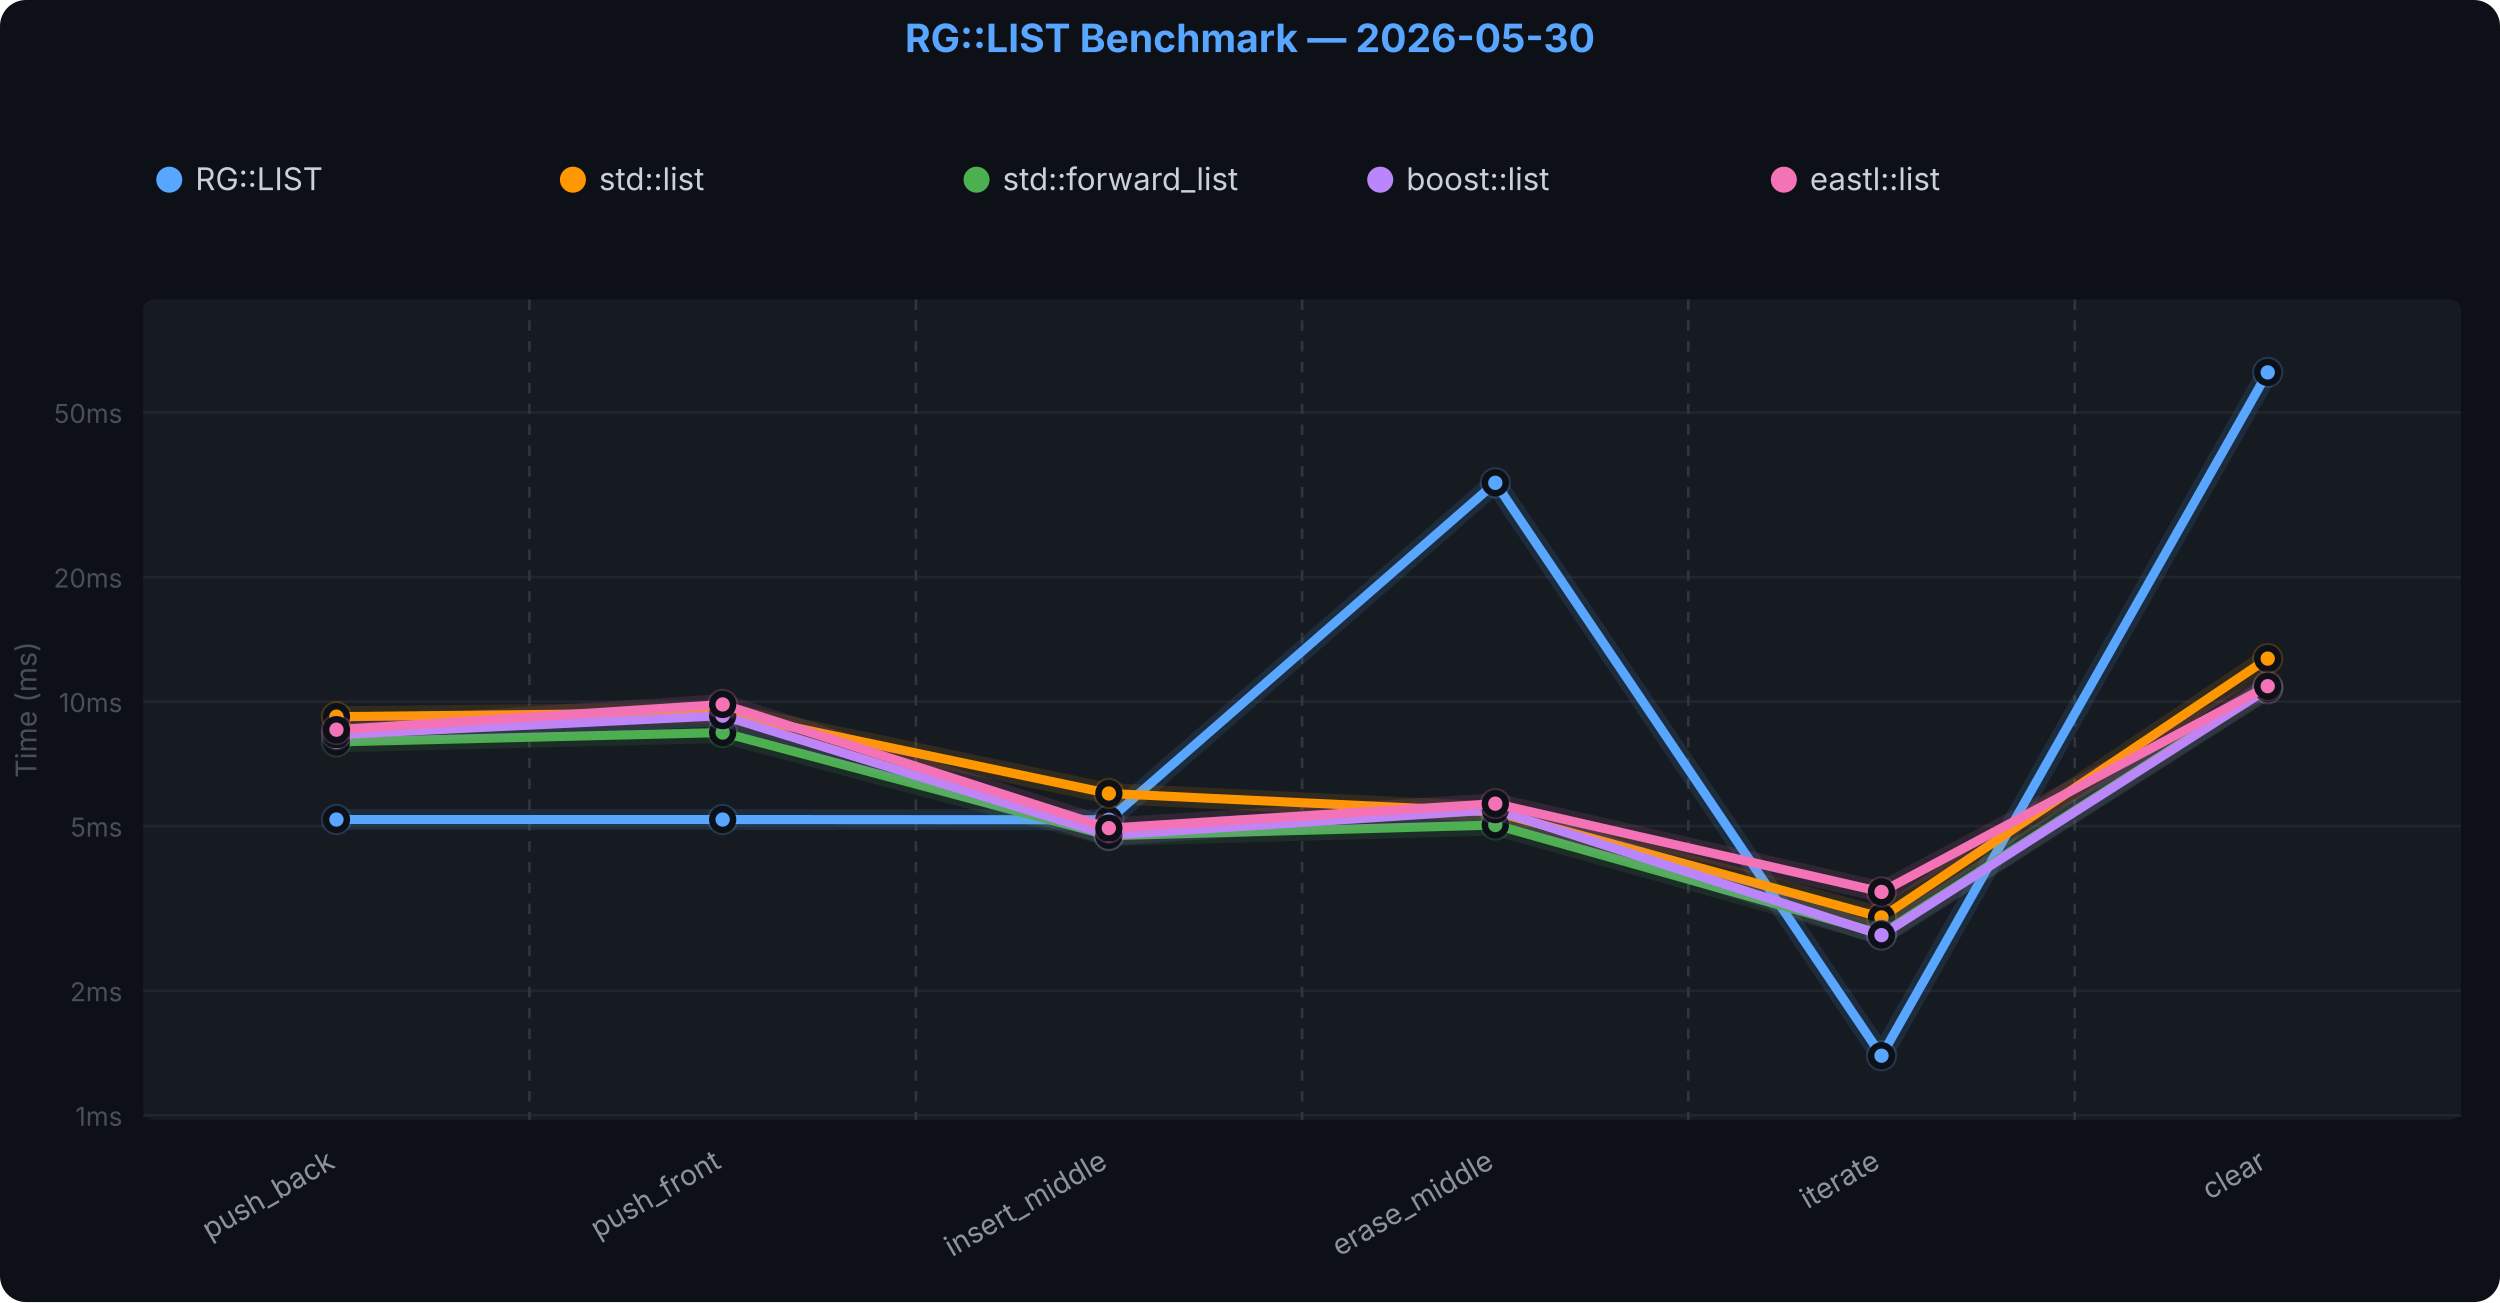
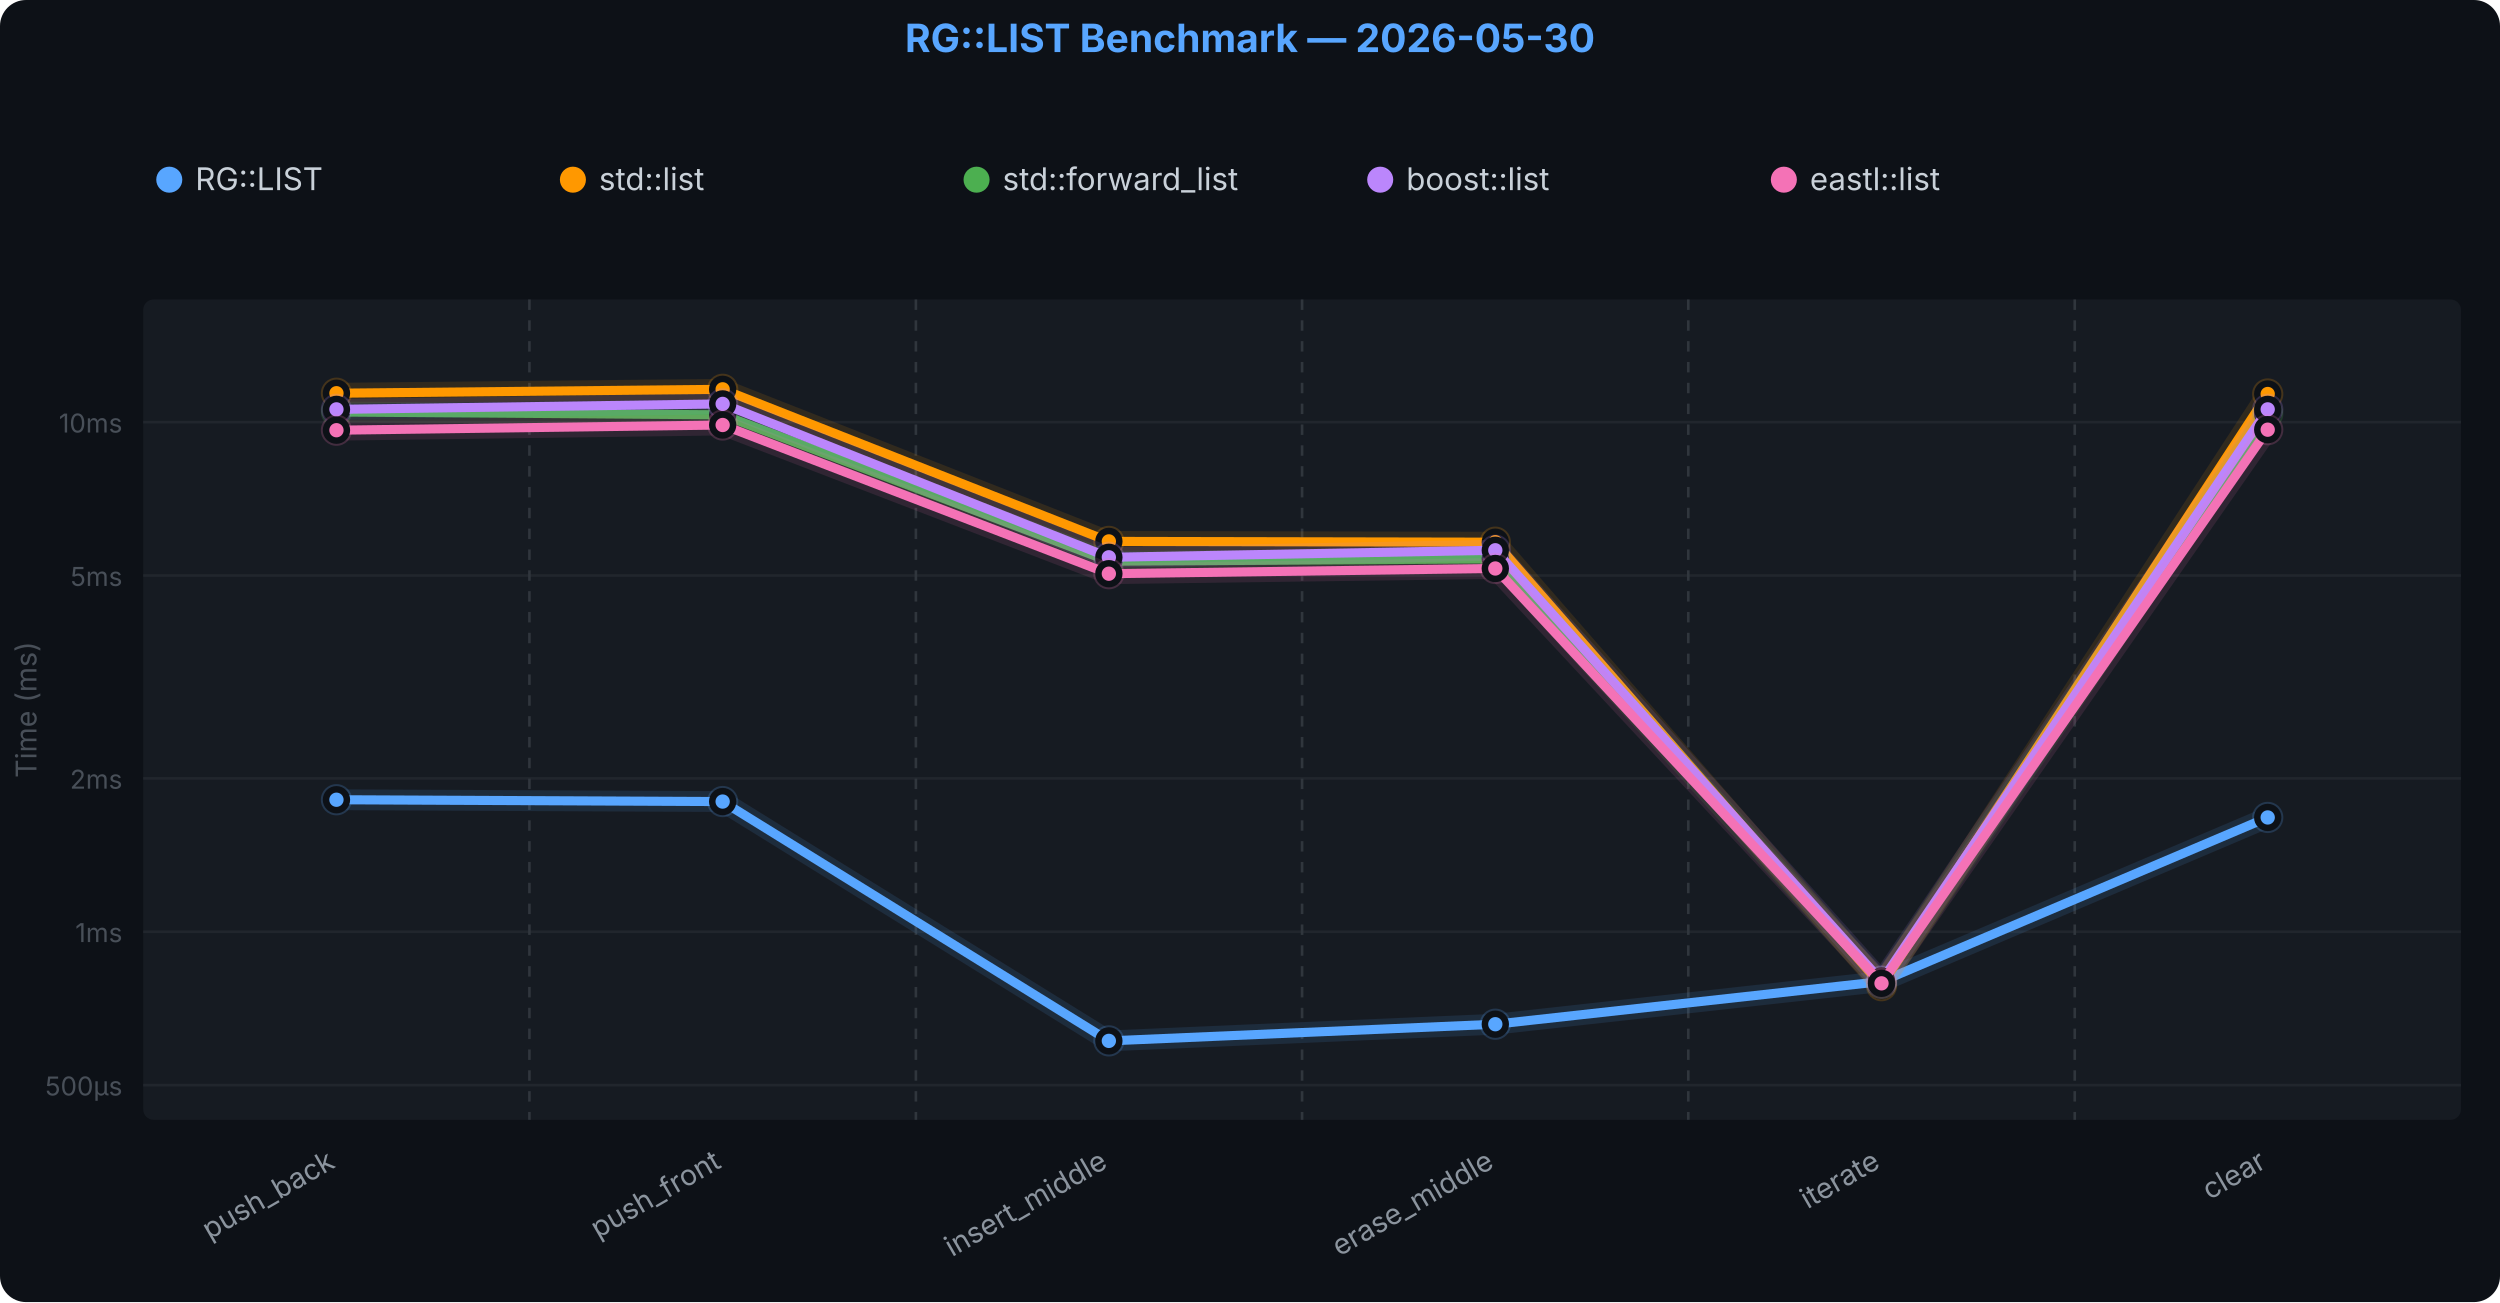
<svg xmlns="http://www.w3.org/2000/svg" viewBox="0 0 960 500" font-family="-apple-system,BlinkMacSystemFont,Segoe UI,sans-serif">
  <rect width="960" height="500" rx="10" fill="#0d1117" />
  <rect x="55" y="115" width="890" height="315" fill="#161b22" rx="4" />
-   <line x1="55" y1="428.3" x2="945" y2="428.3" stroke="#21262d" />
-   <text x="47" y="432.284" text-anchor="end" fill="#484f58" font-size="10">1ms</text>
-   <line x1="55" y1="380.5" x2="945" y2="380.5" stroke="#21262d" />
-   <text x="47" y="384.463" text-anchor="end" fill="#484f58" font-size="10">2ms</text>
-   <line x1="55" y1="317.2" x2="945" y2="317.2" stroke="#21262d" />
-   <text x="47" y="321.248" text-anchor="end" fill="#484f58" font-size="10">5ms</text>
-   <line x1="55" y1="269.4" x2="945" y2="269.4" stroke="#21262d" />
-   <text x="47" y="273.427" text-anchor="end" fill="#484f58" font-size="10">10ms</text>
-   <line x1="55" y1="221.6" x2="945" y2="221.6" stroke="#21262d" />
-   <text x="47" y="225.606" text-anchor="end" fill="#484f58" font-size="10">20ms</text>
-   <line x1="55" y1="158.4" x2="945" y2="158.4" stroke="#21262d" />
-   <text x="47" y="162.391" text-anchor="end" fill="#484f58" font-size="10">50ms</text>
+   <line x1="55" y1="416.7" x2="945" y2="416.7" stroke="#21262d" />
+   <text x="47" y="420.665" text-anchor="end" fill="#484f58" font-size="10">500µs</text>
+   <line x1="55" y1="357.8" x2="945" y2="357.8" stroke="#21262d" />
+   <text x="47" y="361.763" text-anchor="end" fill="#484f58" font-size="10">1ms</text>
+   <line x1="55" y1="298.9" x2="945" y2="298.9" stroke="#21262d" />
+   <text x="47" y="302.86" text-anchor="end" fill="#484f58" font-size="10">2ms</text>
+   <line x1="55" y1="221.0" x2="945" y2="221.0" stroke="#21262d" />
+   <text x="47" y="224.996" text-anchor="end" fill="#484f58" font-size="10">5ms</text>
+   <line x1="55" y1="162.1" x2="945" y2="162.1" stroke="#21262d" />
+   <text x="47" y="166.093" text-anchor="end" fill="#484f58" font-size="10">10ms</text>
  <line x1="203.3" y1="115" x2="203.3" y2="430" stroke="#30363d" stroke-width="1" stroke-dasharray="4,4" />
  <line x1="351.7" y1="115" x2="351.7" y2="430" stroke="#30363d" stroke-width="1" stroke-dasharray="4,4" />
  <line x1="500.0" y1="115" x2="500.0" y2="430" stroke="#30363d" stroke-width="1" stroke-dasharray="4,4" />
  <line x1="648.3" y1="115" x2="648.3" y2="430" stroke="#30363d" stroke-width="1" stroke-dasharray="4,4" />
  <line x1="796.7" y1="115" x2="796.7" y2="430" stroke="#30363d" stroke-width="1" stroke-dasharray="4,4" />
-   <path d="M129.2,314.7 L277.5,314.7 L425.8,314.8 L574.2,185.4 L722.5,405.4 L870.8,143.0" fill="none" stroke="#58a6ff" stroke-width="8" stroke-linejoin="round" stroke-linecap="round" opacity="0.12" />
-   <path d="M129.2,314.7 L277.5,314.7 L425.8,314.8 L574.2,185.4 L722.5,405.4 L870.8,143.0" fill="none" stroke="#58a6ff" stroke-width="3.5" stroke-linejoin="round" stroke-linecap="round" />
-   <circle cx="129.2" cy="314.7" r="6" fill="#58a6ff" opacity="0.2" />
-   <circle cx="129.2" cy="314.7" r="4" fill="#58a6ff" stroke="#0d1117" stroke-width="2.5" />
-   <circle cx="277.5" cy="314.7" r="6" fill="#58a6ff" opacity="0.2" />
-   <circle cx="277.5" cy="314.7" r="4" fill="#58a6ff" stroke="#0d1117" stroke-width="2.5" />
-   <circle cx="425.8" cy="314.8" r="6" fill="#58a6ff" opacity="0.2" />
-   <circle cx="425.8" cy="314.8" r="4" fill="#58a6ff" stroke="#0d1117" stroke-width="2.5" />
-   <circle cx="574.2" cy="185.4" r="6" fill="#58a6ff" opacity="0.2" />
-   <circle cx="574.2" cy="185.4" r="4" fill="#58a6ff" stroke="#0d1117" stroke-width="2.5" />
-   <circle cx="722.5" cy="405.4" r="6" fill="#58a6ff" opacity="0.2" />
-   <circle cx="722.5" cy="405.4" r="4" fill="#58a6ff" stroke="#0d1117" stroke-width="2.5" />
-   <circle cx="870.8" cy="143.0" r="6" fill="#58a6ff" opacity="0.2" />
-   <circle cx="870.8" cy="143.0" r="4" fill="#58a6ff" stroke="#0d1117" stroke-width="2.5" />
-   <path d="M129.2,275.2 L277.5,273.6 L425.8,304.7 L574.2,311.8 L722.5,352.3 L870.8,252.9" fill="none" stroke="#FF9800" stroke-width="8" stroke-linejoin="round" stroke-linecap="round" opacity="0.12" />
-   <path d="M129.2,275.2 L277.5,273.6 L425.8,304.7 L574.2,311.8 L722.5,352.3 L870.8,252.9" fill="none" stroke="#FF9800" stroke-width="3.5" stroke-linejoin="round" stroke-linecap="round" />
-   <circle cx="129.2" cy="275.2" r="6" fill="#FF9800" opacity="0.2" />
-   <circle cx="129.2" cy="275.2" r="4" fill="#FF9800" stroke="#0d1117" stroke-width="2.5" />
-   <circle cx="277.5" cy="273.6" r="6" fill="#FF9800" opacity="0.2" />
-   <circle cx="277.5" cy="273.6" r="4" fill="#FF9800" stroke="#0d1117" stroke-width="2.5" />
-   <circle cx="425.8" cy="304.7" r="6" fill="#FF9800" opacity="0.2" />
-   <circle cx="425.8" cy="304.7" r="4" fill="#FF9800" stroke="#0d1117" stroke-width="2.5" />
-   <circle cx="574.2" cy="311.8" r="6" fill="#FF9800" opacity="0.2" />
-   <circle cx="574.2" cy="311.8" r="4" fill="#FF9800" stroke="#0d1117" stroke-width="2.5" />
-   <circle cx="722.5" cy="352.3" r="6" fill="#FF9800" opacity="0.2" />
-   <circle cx="722.5" cy="352.3" r="4" fill="#FF9800" stroke="#0d1117" stroke-width="2.5" />
-   <circle cx="870.8" cy="252.9" r="6" fill="#FF9800" opacity="0.2" />
-   <circle cx="870.8" cy="252.9" r="4" fill="#FF9800" stroke="#0d1117" stroke-width="2.5" />
-   <path d="M129.2,284.9 L277.5,281.3 L425.8,320.9 L574.2,316.8 L722.5,358.6 L870.8,264.1" fill="none" stroke="#4CAF50" stroke-width="8" stroke-linejoin="round" stroke-linecap="round" opacity="0.12" />
-   <path d="M129.2,284.9 L277.5,281.3 L425.8,320.9 L574.2,316.8 L722.5,358.6 L870.8,264.1" fill="none" stroke="#4CAF50" stroke-width="3.5" stroke-linejoin="round" stroke-linecap="round" />
-   <circle cx="129.2" cy="284.9" r="6" fill="#4CAF50" opacity="0.2" />
-   <circle cx="129.2" cy="284.9" r="4" fill="#4CAF50" stroke="#0d1117" stroke-width="2.5" />
-   <circle cx="277.5" cy="281.3" r="6" fill="#4CAF50" opacity="0.2" />
-   <circle cx="277.5" cy="281.3" r="4" fill="#4CAF50" stroke="#0d1117" stroke-width="2.5" />
-   <circle cx="425.8" cy="320.9" r="6" fill="#4CAF50" opacity="0.2" />
-   <circle cx="425.8" cy="320.9" r="4" fill="#4CAF50" stroke="#0d1117" stroke-width="2.5" />
-   <circle cx="574.2" cy="316.8" r="6" fill="#4CAF50" opacity="0.2" />
-   <circle cx="574.2" cy="316.8" r="4" fill="#4CAF50" stroke="#0d1117" stroke-width="2.5" />
-   <circle cx="722.5" cy="358.6" r="6" fill="#4CAF50" opacity="0.2" />
-   <circle cx="722.5" cy="358.6" r="4" fill="#4CAF50" stroke="#0d1117" stroke-width="2.5" />
-   <circle cx="870.8" cy="264.1" r="6" fill="#4CAF50" opacity="0.2" />
-   <circle cx="870.8" cy="264.1" r="4" fill="#4CAF50" stroke="#0d1117" stroke-width="2.5" />
-   <path d="M129.2,282.1 L277.5,274.8 L425.8,320.7 L574.2,310.9 L722.5,359.1 L870.8,264.5" fill="none" stroke="#BB86FC" stroke-width="8" stroke-linejoin="round" stroke-linecap="round" opacity="0.12" />
-   <path d="M129.2,282.1 L277.5,274.8 L425.8,320.7 L574.2,310.9 L722.5,359.1 L870.8,264.5" fill="none" stroke="#BB86FC" stroke-width="3.5" stroke-linejoin="round" stroke-linecap="round" />
-   <circle cx="129.2" cy="282.1" r="6" fill="#BB86FC" opacity="0.2" />
-   <circle cx="129.2" cy="282.1" r="4" fill="#BB86FC" stroke="#0d1117" stroke-width="2.5" />
-   <circle cx="277.5" cy="274.8" r="6" fill="#BB86FC" opacity="0.2" />
-   <circle cx="277.5" cy="274.8" r="4" fill="#BB86FC" stroke="#0d1117" stroke-width="2.5" />
-   <circle cx="425.8" cy="320.7" r="6" fill="#BB86FC" opacity="0.2" />
-   <circle cx="425.8" cy="320.7" r="4" fill="#BB86FC" stroke="#0d1117" stroke-width="2.5" />
-   <circle cx="574.2" cy="310.9" r="6" fill="#BB86FC" opacity="0.2" />
-   <circle cx="574.2" cy="310.9" r="4" fill="#BB86FC" stroke="#0d1117" stroke-width="2.5" />
-   <circle cx="722.5" cy="359.1" r="6" fill="#BB86FC" opacity="0.2" />
-   <circle cx="722.5" cy="359.1" r="4" fill="#BB86FC" stroke="#0d1117" stroke-width="2.5" />
-   <circle cx="870.8" cy="264.5" r="6" fill="#BB86FC" opacity="0.2" />
-   <circle cx="870.8" cy="264.5" r="4" fill="#BB86FC" stroke="#0d1117" stroke-width="2.5" />
-   <path d="M129.2,280.2 L277.5,270.5 L425.8,318.0 L574.2,308.6 L722.5,342.5 L870.8,263.5" fill="none" stroke="#F472B6" stroke-width="8" stroke-linejoin="round" stroke-linecap="round" opacity="0.12" />
-   <path d="M129.2,280.2 L277.5,270.5 L425.8,318.0 L574.2,308.6 L722.5,342.5 L870.8,263.5" fill="none" stroke="#F472B6" stroke-width="3.5" stroke-linejoin="round" stroke-linecap="round" />
-   <circle cx="129.2" cy="280.2" r="6" fill="#F472B6" opacity="0.2" />
-   <circle cx="129.2" cy="280.2" r="4" fill="#F472B6" stroke="#0d1117" stroke-width="2.5" />
-   <circle cx="277.5" cy="270.5" r="6" fill="#F472B6" opacity="0.2" />
-   <circle cx="277.5" cy="270.5" r="4" fill="#F472B6" stroke="#0d1117" stroke-width="2.5" />
-   <circle cx="425.8" cy="318.0" r="6" fill="#F472B6" opacity="0.2" />
-   <circle cx="425.8" cy="318.0" r="4" fill="#F472B6" stroke="#0d1117" stroke-width="2.5" />
-   <circle cx="574.2" cy="308.6" r="6" fill="#F472B6" opacity="0.2" />
-   <circle cx="574.2" cy="308.6" r="4" fill="#F472B6" stroke="#0d1117" stroke-width="2.5" />
-   <circle cx="722.5" cy="342.5" r="6" fill="#F472B6" opacity="0.2" />
-   <circle cx="722.5" cy="342.5" r="4" fill="#F472B6" stroke="#0d1117" stroke-width="2.5" />
-   <circle cx="870.8" cy="263.5" r="6" fill="#F472B6" opacity="0.2" />
-   <circle cx="870.8" cy="263.5" r="4" fill="#F472B6" stroke="#0d1117" stroke-width="2.5" />
+   <path d="M129.2,307.1 L277.5,307.8 L425.8,399.7 L574.2,393.3 L722.5,376.9 L870.8,313.9" fill="none" stroke="#58a6ff" stroke-width="8" stroke-linejoin="round" stroke-linecap="round" opacity="0.12" />
+   <path d="M129.2,307.1 L277.5,307.8 L425.8,399.7 L574.2,393.3 L722.5,376.9 L870.8,313.9" fill="none" stroke="#58a6ff" stroke-width="3.5" stroke-linejoin="round" stroke-linecap="round" />
+   <circle cx="129.2" cy="307.1" r="6" fill="#58a6ff" opacity="0.2" />
+   <circle cx="129.2" cy="307.1" r="4" fill="#58a6ff" stroke="#0d1117" stroke-width="2.5" />
+   <circle cx="277.5" cy="307.8" r="6" fill="#58a6ff" opacity="0.2" />
+   <circle cx="277.5" cy="307.8" r="4" fill="#58a6ff" stroke="#0d1117" stroke-width="2.5" />
+   <circle cx="425.8" cy="399.7" r="6" fill="#58a6ff" opacity="0.2" />
+   <circle cx="425.8" cy="399.7" r="4" fill="#58a6ff" stroke="#0d1117" stroke-width="2.5" />
+   <circle cx="574.2" cy="393.3" r="6" fill="#58a6ff" opacity="0.2" />
+   <circle cx="574.2" cy="393.3" r="4" fill="#58a6ff" stroke="#0d1117" stroke-width="2.5" />
+   <circle cx="722.5" cy="376.9" r="6" fill="#58a6ff" opacity="0.2" />
+   <circle cx="722.5" cy="376.9" r="4" fill="#58a6ff" stroke="#0d1117" stroke-width="2.5" />
+   <circle cx="870.8" cy="313.9" r="6" fill="#58a6ff" opacity="0.2" />
+   <circle cx="870.8" cy="313.9" r="4" fill="#58a6ff" stroke="#0d1117" stroke-width="2.5" />
+   <path d="M129.2,151.0 L277.5,149.5 L425.8,207.9 L574.2,208.2 L722.5,378.5 L870.8,151.3" fill="none" stroke="#FF9800" stroke-width="8" stroke-linejoin="round" stroke-linecap="round" opacity="0.12" />
+   <path d="M129.2,151.0 L277.5,149.5 L425.8,207.9 L574.2,208.2 L722.5,378.5 L870.8,151.3" fill="none" stroke="#FF9800" stroke-width="3.5" stroke-linejoin="round" stroke-linecap="round" />
+   <circle cx="129.2" cy="151.0" r="6" fill="#FF9800" opacity="0.2" />
+   <circle cx="129.2" cy="151.0" r="4" fill="#FF9800" stroke="#0d1117" stroke-width="2.5" />
+   <circle cx="277.5" cy="149.5" r="6" fill="#FF9800" opacity="0.2" />
+   <circle cx="277.5" cy="149.5" r="4" fill="#FF9800" stroke="#0d1117" stroke-width="2.5" />
+   <circle cx="425.8" cy="207.9" r="6" fill="#FF9800" opacity="0.2" />
+   <circle cx="425.8" cy="207.9" r="4" fill="#FF9800" stroke="#0d1117" stroke-width="2.5" />
+   <circle cx="574.2" cy="208.2" r="6" fill="#FF9800" opacity="0.2" />
+   <circle cx="574.2" cy="208.2" r="4" fill="#FF9800" stroke="#0d1117" stroke-width="2.5" />
+   <circle cx="722.5" cy="378.5" r="6" fill="#FF9800" opacity="0.2" />
+   <circle cx="722.5" cy="378.5" r="4" fill="#FF9800" stroke="#0d1117" stroke-width="2.5" />
+   <circle cx="870.8" cy="151.3" r="6" fill="#FF9800" opacity="0.2" />
+   <circle cx="870.8" cy="151.3" r="4" fill="#FF9800" stroke="#0d1117" stroke-width="2.5" />
+   <path d="M129.2,158.2 L277.5,159.3 L425.8,215.5 L574.2,214.6 L722.5,377.6 L870.8,158.9" fill="none" stroke="#4CAF50" stroke-width="8" stroke-linejoin="round" stroke-linecap="round" opacity="0.12" />
+   <path d="M129.2,158.2 L277.5,159.3 L425.8,215.5 L574.2,214.6 L722.5,377.6 L870.8,158.9" fill="none" stroke="#4CAF50" stroke-width="3.5" stroke-linejoin="round" stroke-linecap="round" />
+   <circle cx="129.2" cy="158.2" r="6" fill="#4CAF50" opacity="0.2" />
+   <circle cx="129.2" cy="158.2" r="4" fill="#4CAF50" stroke="#0d1117" stroke-width="2.5" />
+   <circle cx="277.5" cy="159.3" r="6" fill="#4CAF50" opacity="0.2" />
+   <circle cx="277.5" cy="159.3" r="4" fill="#4CAF50" stroke="#0d1117" stroke-width="2.5" />
+   <circle cx="425.8" cy="215.5" r="6" fill="#4CAF50" opacity="0.2" />
+   <circle cx="425.8" cy="215.5" r="4" fill="#4CAF50" stroke="#0d1117" stroke-width="2.5" />
+   <circle cx="574.2" cy="214.6" r="6" fill="#4CAF50" opacity="0.2" />
+   <circle cx="574.2" cy="214.6" r="4" fill="#4CAF50" stroke="#0d1117" stroke-width="2.5" />
+   <circle cx="722.5" cy="377.6" r="6" fill="#4CAF50" opacity="0.2" />
+   <circle cx="722.5" cy="377.6" r="4" fill="#4CAF50" stroke="#0d1117" stroke-width="2.5" />
+   <circle cx="870.8" cy="158.9" r="6" fill="#4CAF50" opacity="0.2" />
+   <circle cx="870.8" cy="158.9" r="4" fill="#4CAF50" stroke="#0d1117" stroke-width="2.5" />
+   <path d="M129.2,157.2 L277.5,155.1 L425.8,214.0 L574.2,211.3 L722.5,376.7 L870.8,157.2" fill="none" stroke="#BB86FC" stroke-width="8" stroke-linejoin="round" stroke-linecap="round" opacity="0.12" />
+   <path d="M129.2,157.2 L277.5,155.1 L425.8,214.0 L574.2,211.3 L722.5,376.7 L870.8,157.2" fill="none" stroke="#BB86FC" stroke-width="3.5" stroke-linejoin="round" stroke-linecap="round" />
+   <circle cx="129.2" cy="157.2" r="6" fill="#BB86FC" opacity="0.2" />
+   <circle cx="129.2" cy="157.2" r="4" fill="#BB86FC" stroke="#0d1117" stroke-width="2.5" />
+   <circle cx="277.5" cy="155.1" r="6" fill="#BB86FC" opacity="0.2" />
+   <circle cx="277.5" cy="155.1" r="4" fill="#BB86FC" stroke="#0d1117" stroke-width="2.5" />
+   <circle cx="425.8" cy="214.0" r="6" fill="#BB86FC" opacity="0.2" />
+   <circle cx="425.8" cy="214.0" r="4" fill="#BB86FC" stroke="#0d1117" stroke-width="2.5" />
+   <circle cx="574.2" cy="211.3" r="6" fill="#BB86FC" opacity="0.2" />
+   <circle cx="574.2" cy="211.3" r="4" fill="#BB86FC" stroke="#0d1117" stroke-width="2.5" />
+   <circle cx="722.5" cy="376.7" r="6" fill="#BB86FC" opacity="0.2" />
+   <circle cx="722.5" cy="376.7" r="4" fill="#BB86FC" stroke="#0d1117" stroke-width="2.5" />
+   <circle cx="870.8" cy="157.2" r="6" fill="#BB86FC" opacity="0.2" />
+   <circle cx="870.8" cy="157.2" r="4" fill="#BB86FC" stroke="#0d1117" stroke-width="2.5" />
+   <path d="M129.2,165.2 L277.5,163.2 L425.8,220.3 L574.2,218.3 L722.5,377.6 L870.8,165.0" fill="none" stroke="#F472B6" stroke-width="8" stroke-linejoin="round" stroke-linecap="round" opacity="0.12" />
+   <path d="M129.2,165.2 L277.5,163.2 L425.8,220.3 L574.2,218.3 L722.5,377.6 L870.8,165.0" fill="none" stroke="#F472B6" stroke-width="3.5" stroke-linejoin="round" stroke-linecap="round" />
+   <circle cx="129.2" cy="165.2" r="6" fill="#F472B6" opacity="0.2" />
+   <circle cx="129.2" cy="165.2" r="4" fill="#F472B6" stroke="#0d1117" stroke-width="2.5" />
+   <circle cx="277.5" cy="163.2" r="6" fill="#F472B6" opacity="0.2" />
+   <circle cx="277.5" cy="163.2" r="4" fill="#F472B6" stroke="#0d1117" stroke-width="2.5" />
+   <circle cx="425.8" cy="220.3" r="6" fill="#F472B6" opacity="0.2" />
+   <circle cx="425.8" cy="220.3" r="4" fill="#F472B6" stroke="#0d1117" stroke-width="2.5" />
+   <circle cx="574.2" cy="218.3" r="6" fill="#F472B6" opacity="0.2" />
+   <circle cx="574.2" cy="218.3" r="4" fill="#F472B6" stroke="#0d1117" stroke-width="2.5" />
+   <circle cx="722.5" cy="377.6" r="6" fill="#F472B6" opacity="0.2" />
+   <circle cx="722.5" cy="377.6" r="4" fill="#F472B6" stroke="#0d1117" stroke-width="2.5" />
+   <circle cx="870.8" cy="165.0" r="6" fill="#F472B6" opacity="0.2" />
+   <circle cx="870.8" cy="165.0" r="4" fill="#F472B6" stroke="#0d1117" stroke-width="2.5" />
  <text x="129.2" y="448" text-anchor="end" fill="#8b949e" font-size="11" transform="rotate(-30,129.2,448)">push_back</text>
  <text x="277.5" y="448" text-anchor="end" fill="#8b949e" font-size="11" transform="rotate(-30,277.5,448)">push_front</text>
  <text x="425.8" y="448" text-anchor="end" fill="#8b949e" font-size="11" transform="rotate(-30,425.8,448)">insert_middle</text>
  <text x="574.2" y="448" text-anchor="end" fill="#8b949e" font-size="11" transform="rotate(-30,574.2,448)">erase_middle</text>
  <text x="722.5" y="448" text-anchor="end" fill="#8b949e" font-size="11" transform="rotate(-30,722.5,448)">iterate</text>
  <text x="870.8" y="448" text-anchor="end" fill="#8b949e" font-size="11" transform="rotate(-30,870.8,448)">clear</text>
  <text x="14" y="272.5" text-anchor="middle" fill="#484f58" font-size="11" transform="rotate(-90,14,272.5)">Time (ms)</text>
  <circle cx="65" cy="69" r="5" fill="#58a6ff" />
  <text x="75" y="73" fill="#c9d1d9" font-size="12">RG::LIST</text>
  <circle cx="220" cy="69" r="5" fill="#FF9800" />
  <text x="230" y="73" fill="#c9d1d9" font-size="12">std::list</text>
  <circle cx="375" cy="69" r="5" fill="#4CAF50" />
  <text x="385" y="73" fill="#c9d1d9" font-size="12">std::forward_list</text>
  <circle cx="530" cy="69" r="5" fill="#BB86FC" />
  <text x="540" y="73" fill="#c9d1d9" font-size="12">boost::list</text>
  <circle cx="685" cy="69" r="5" fill="#F472B6" />
  <text x="695" y="73" fill="#c9d1d9" font-size="12">eastl::list</text>
  <text x="480.0" y="20" text-anchor="middle" fill="#58a6ff" font-size="15" font-weight="700">RG::LIST Benchmark — 2026-05-30</text>
</svg>
